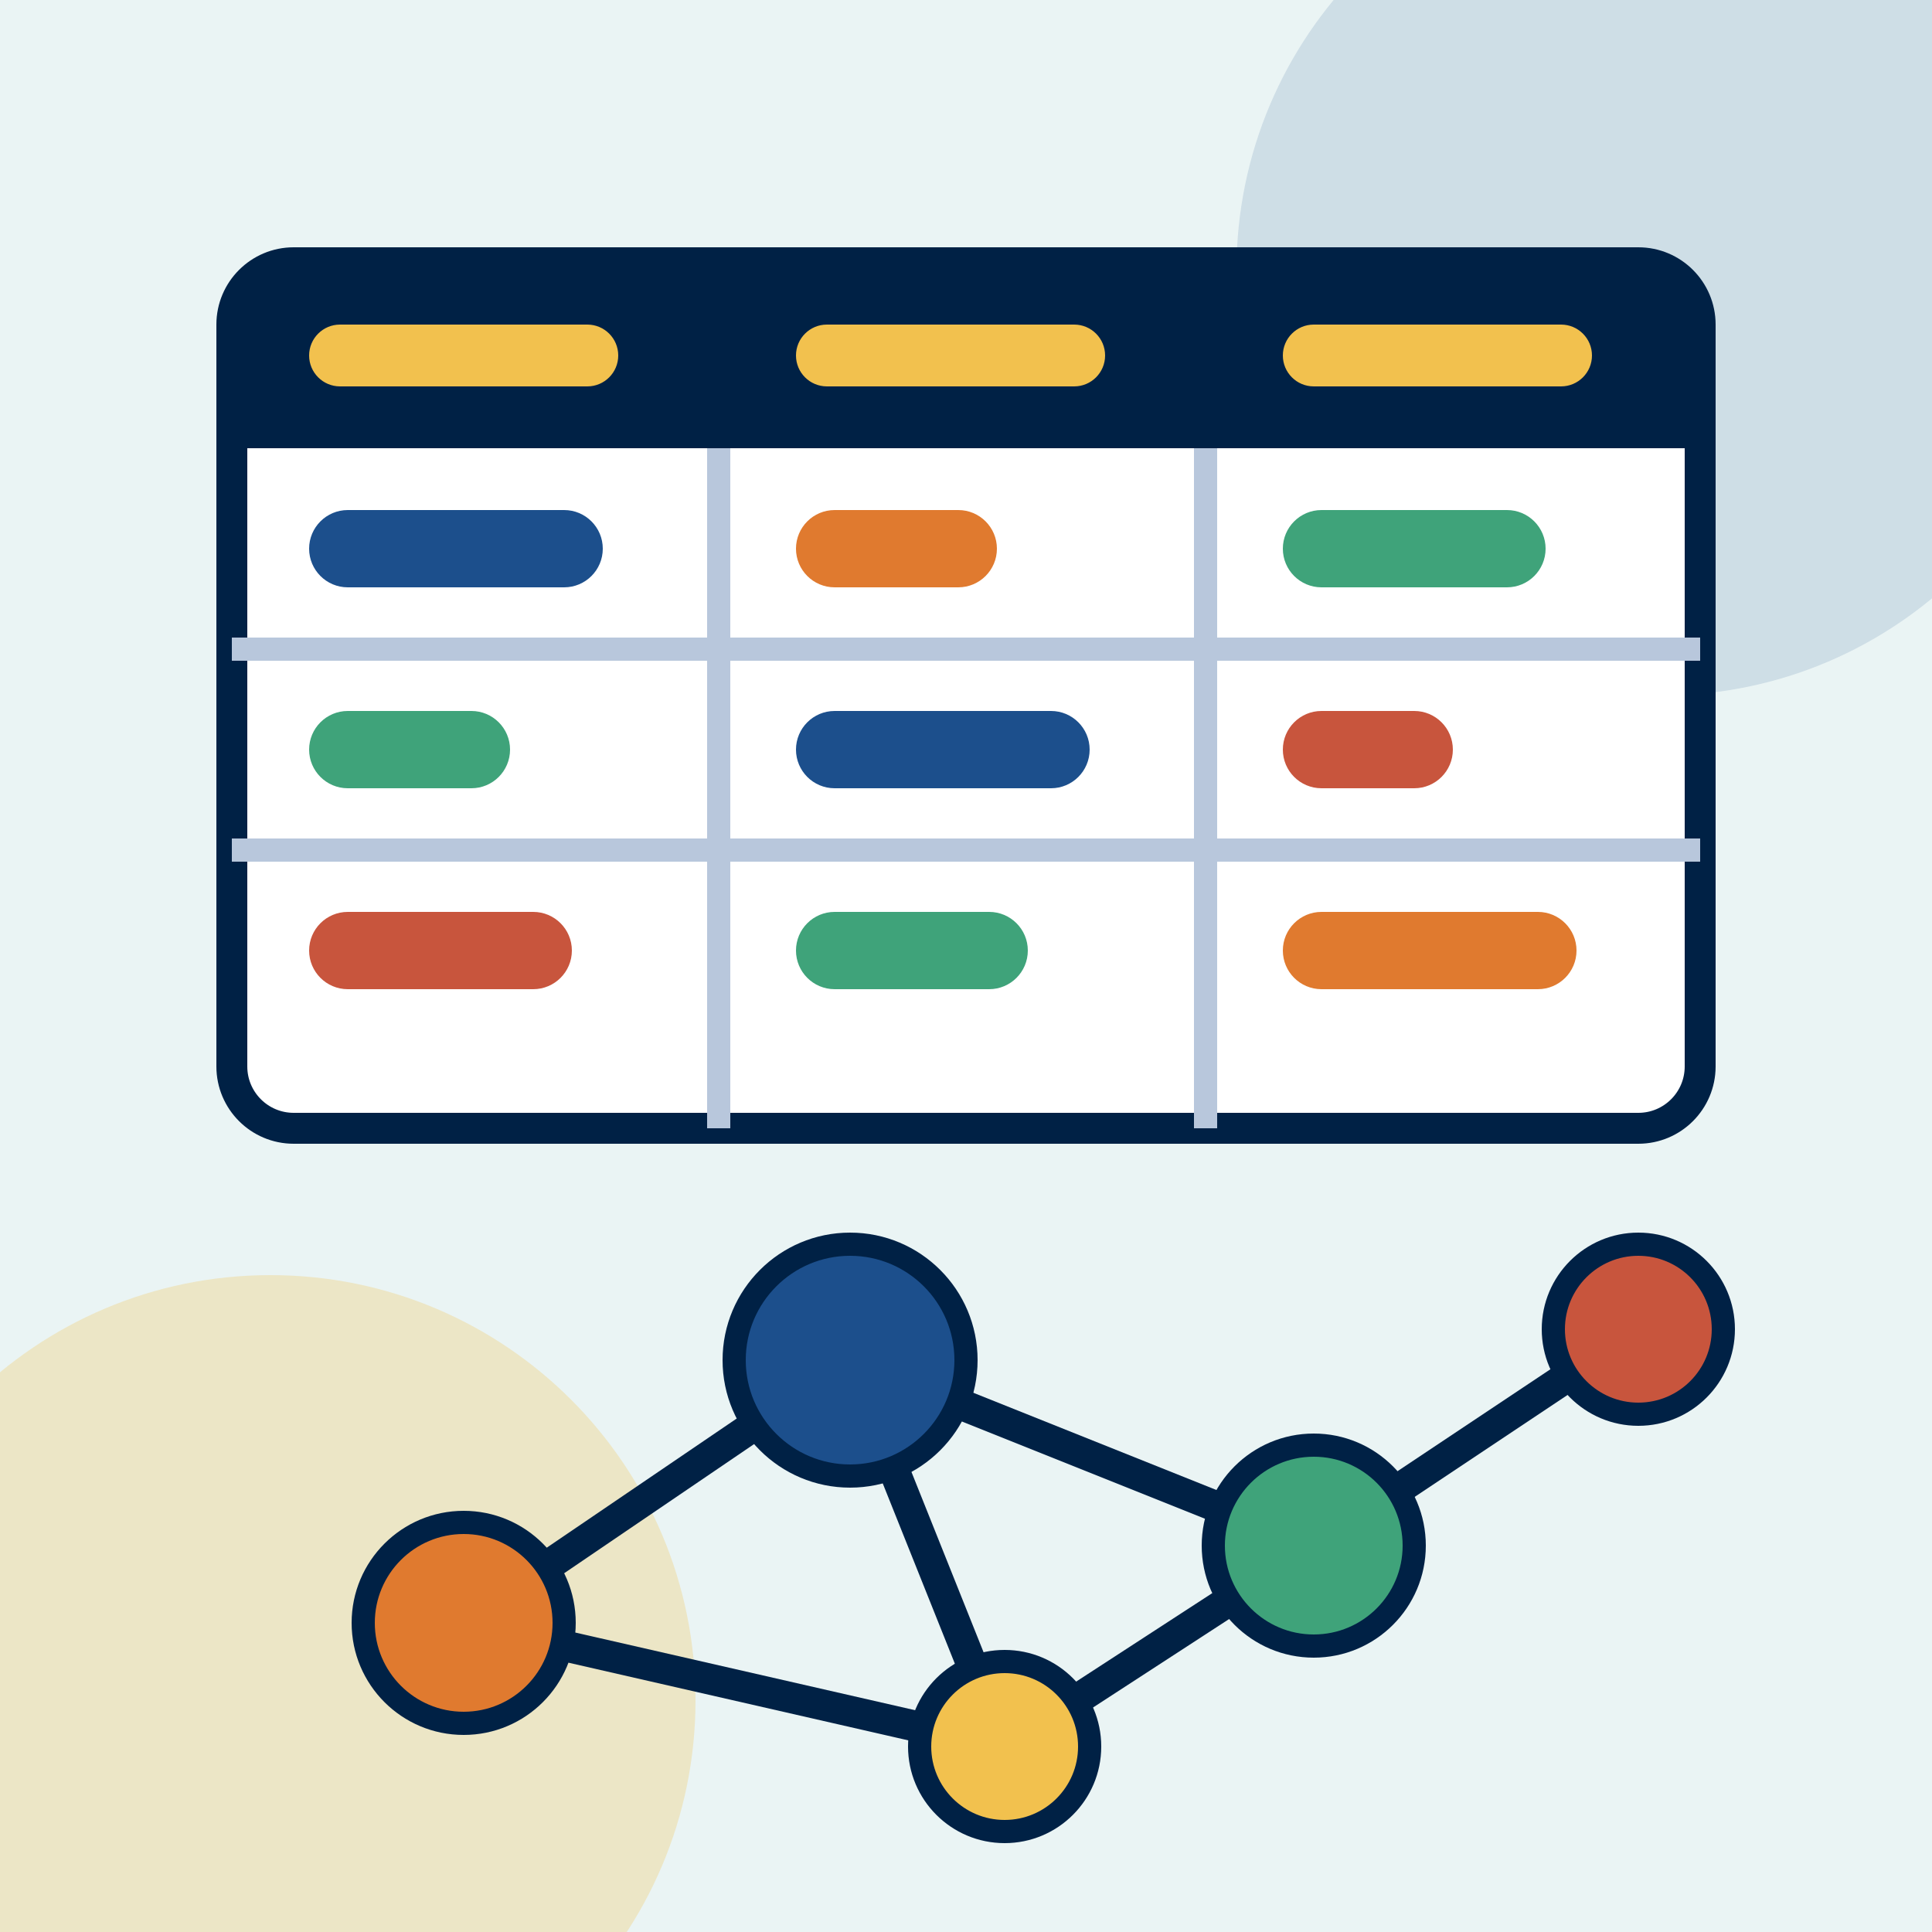
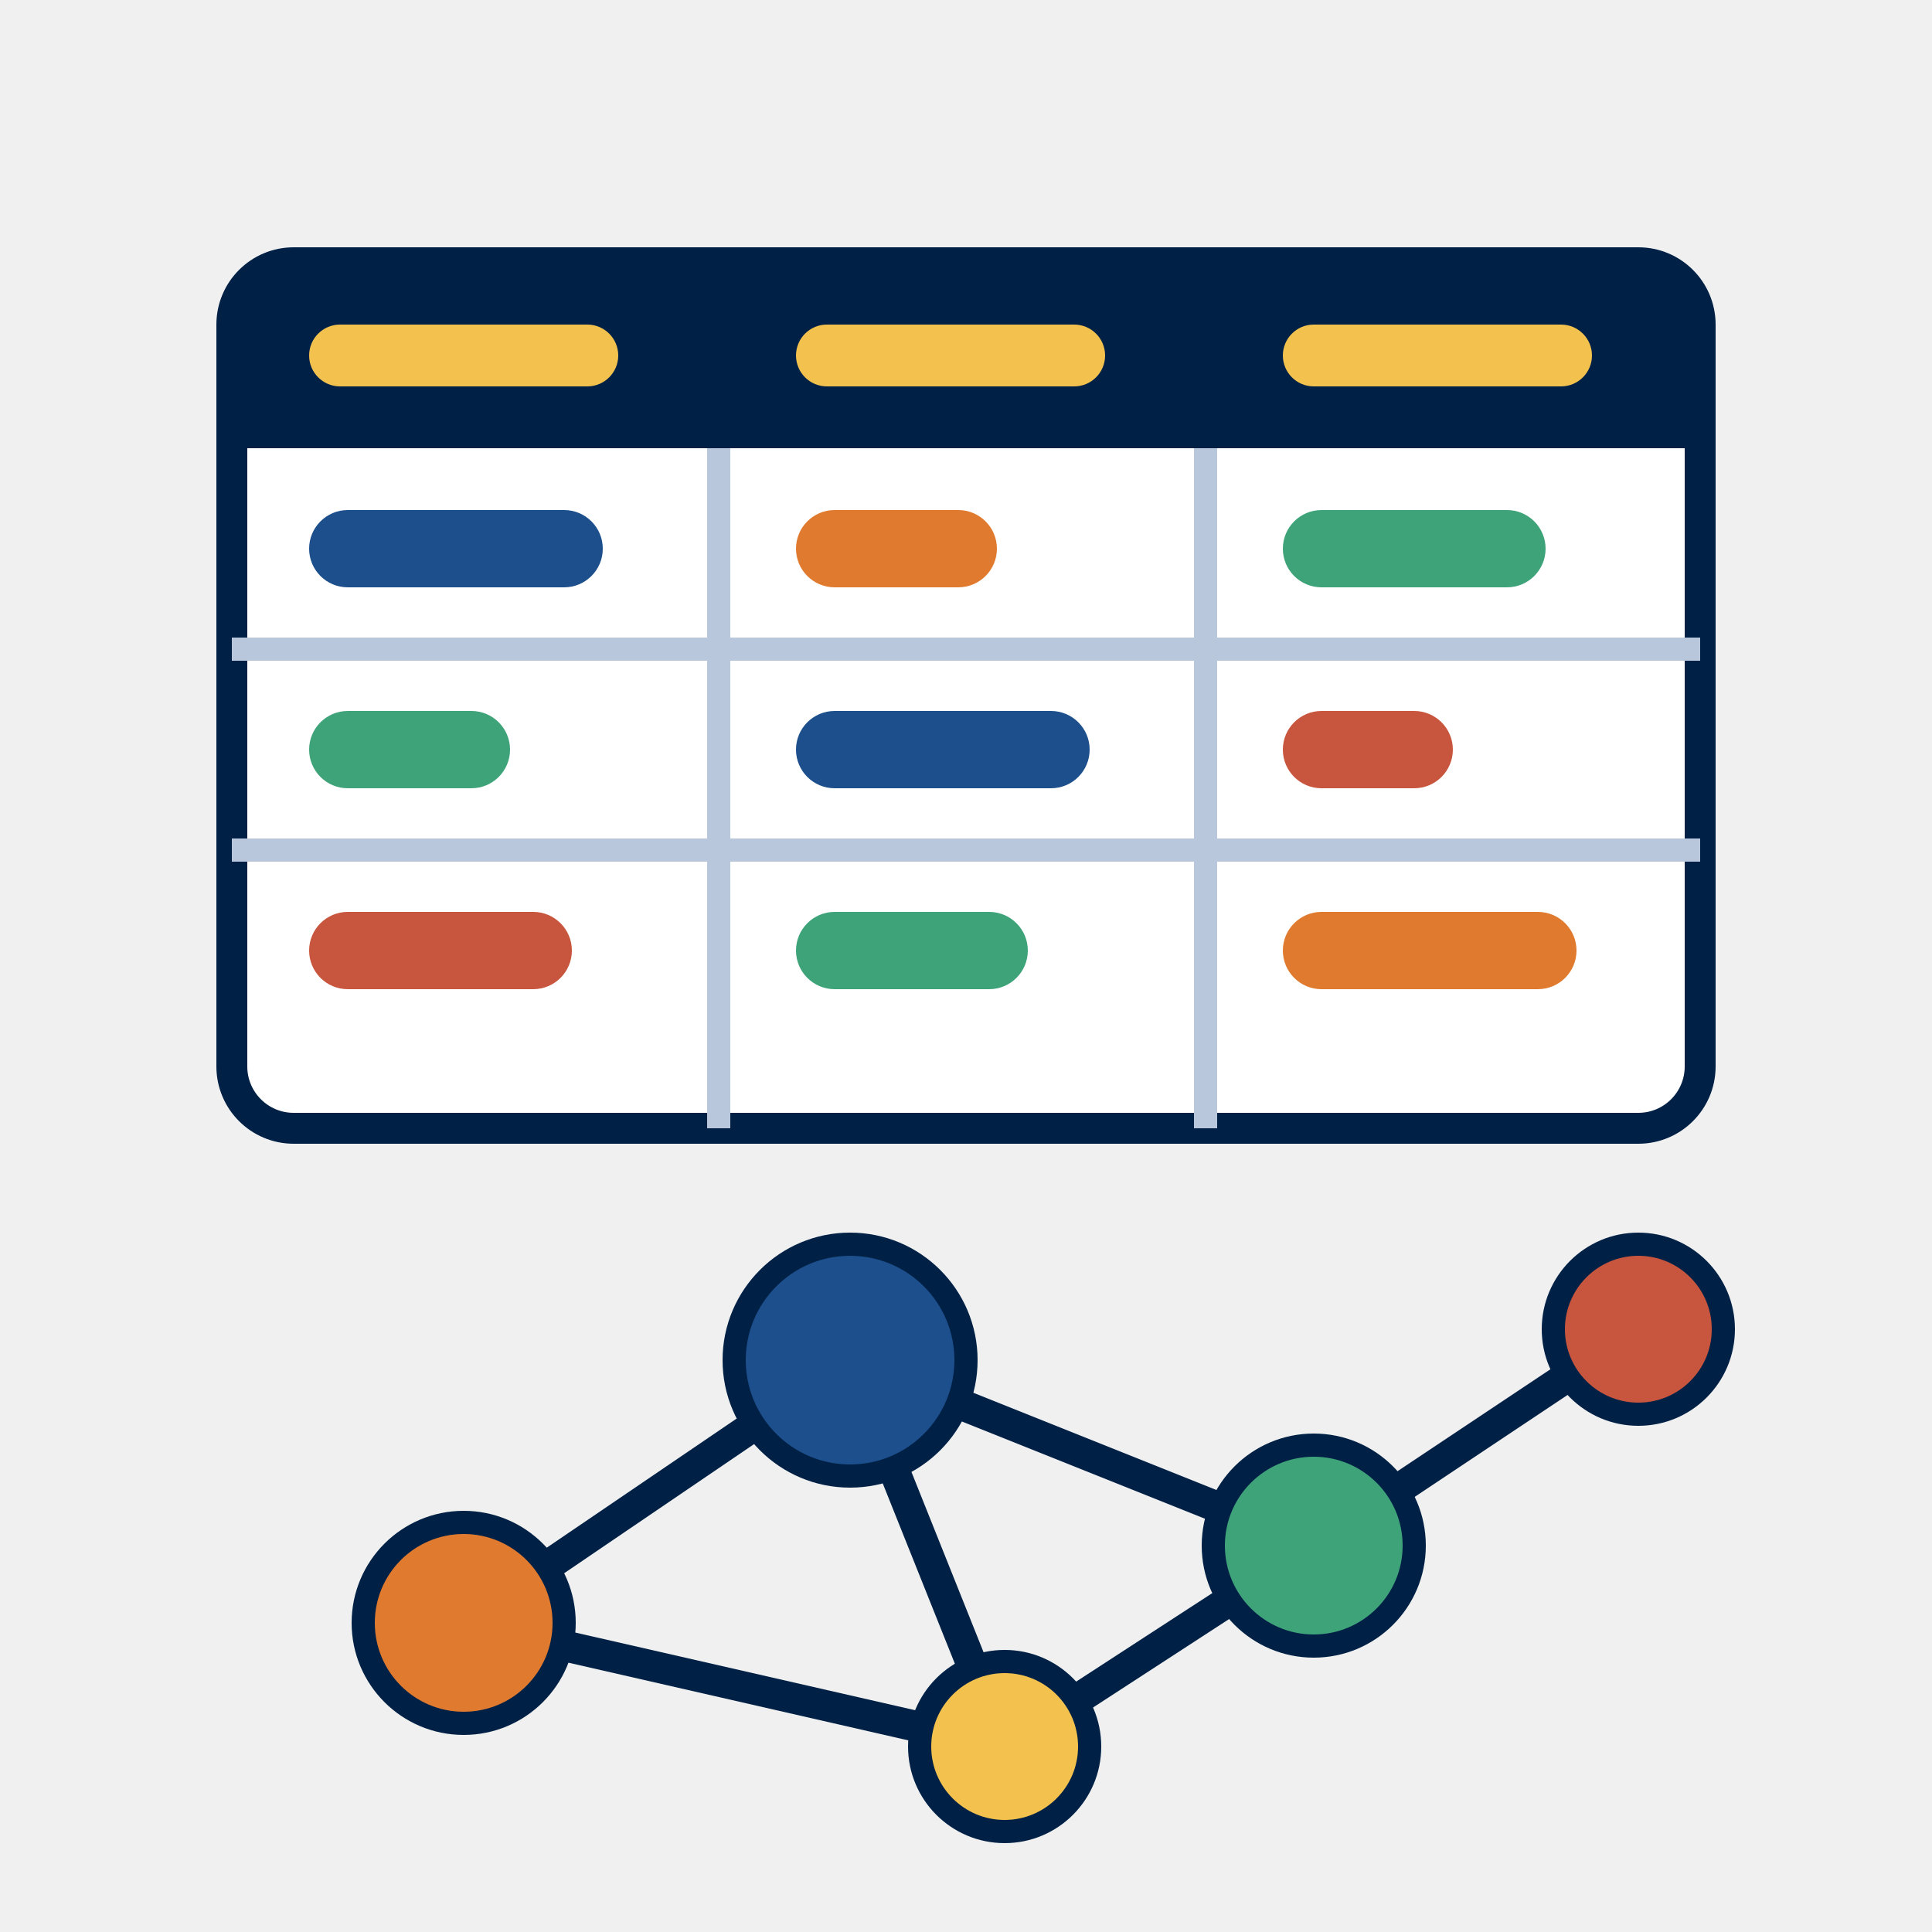
<svg xmlns="http://www.w3.org/2000/svg" viewBox="0 0 250 250" width="250" height="250">
-   <rect width="250" height="250" fill="#eaf4f4" />
-   <circle cx="215" cy="35" r="55" fill="#1c4f8c" opacity="0.14" />
-   <circle cx="35" cy="220" r="55" fill="#f2c14e" opacity="0.28" />
  <rect x="30" y="34" width="190" height="112" rx="8" fill="#ffffff" stroke="#002145" stroke-width="4" />
  <path d="M38 34 H212 a8 8 0 0 1 8 8 V58 H30 V42 a8 8 0 0 1 8 -8 Z" fill="#002145" />
  <path d="M30 84 H220 M30 110 H220 M93 58 V146 M156 58 V146" stroke="#b8c7dc" stroke-width="3" />
  <rect x="40" y="42" width="40" height="8" rx="4" fill="#f2c14e" />
  <rect x="103" y="42" width="40" height="8" rx="4" fill="#f2c14e" />
  <rect x="166" y="42" width="40" height="8" rx="4" fill="#f2c14e" />
  <rect x="40" y="66" width="38" height="10" rx="5" fill="#1c4f8c" />
  <rect x="103" y="66" width="26" height="10" rx="5" fill="#e07a2f" />
  <rect x="166" y="66" width="34" height="10" rx="5" fill="#3fa37a" />
  <rect x="40" y="92" width="26" height="10" rx="5" fill="#3fa37a" />
  <rect x="103" y="92" width="38" height="10" rx="5" fill="#1c4f8c" />
  <rect x="166" y="92" width="22" height="10" rx="5" fill="#c8553d" />
  <rect x="40" y="118" width="34" height="10" rx="5" fill="#c8553d" />
  <rect x="103" y="118" width="30" height="10" rx="5" fill="#3fa37a" />
  <rect x="166" y="118" width="38" height="10" rx="5" fill="#e07a2f" />
  <path d="M60 210 L110 176 L170 200 L212 172 M110 176 L130 226 M170 200 L130 226 M60 210 L130 226" fill="none" stroke="#002145" stroke-width="4" stroke-linecap="round" />
  <circle cx="60" cy="210" r="13" fill="#e07a2f" stroke="#002145" stroke-width="3" />
  <circle cx="110" cy="176" r="15" fill="#1c4f8c" stroke="#002145" stroke-width="3" />
  <circle cx="170" cy="200" r="13" fill="#3fa37a" stroke="#002145" stroke-width="3" />
  <circle cx="212" cy="172" r="11" fill="#c8553d" stroke="#002145" stroke-width="3" />
  <circle cx="130" cy="226" r="11" fill="#f2c14e" stroke="#002145" stroke-width="3" />
</svg>
